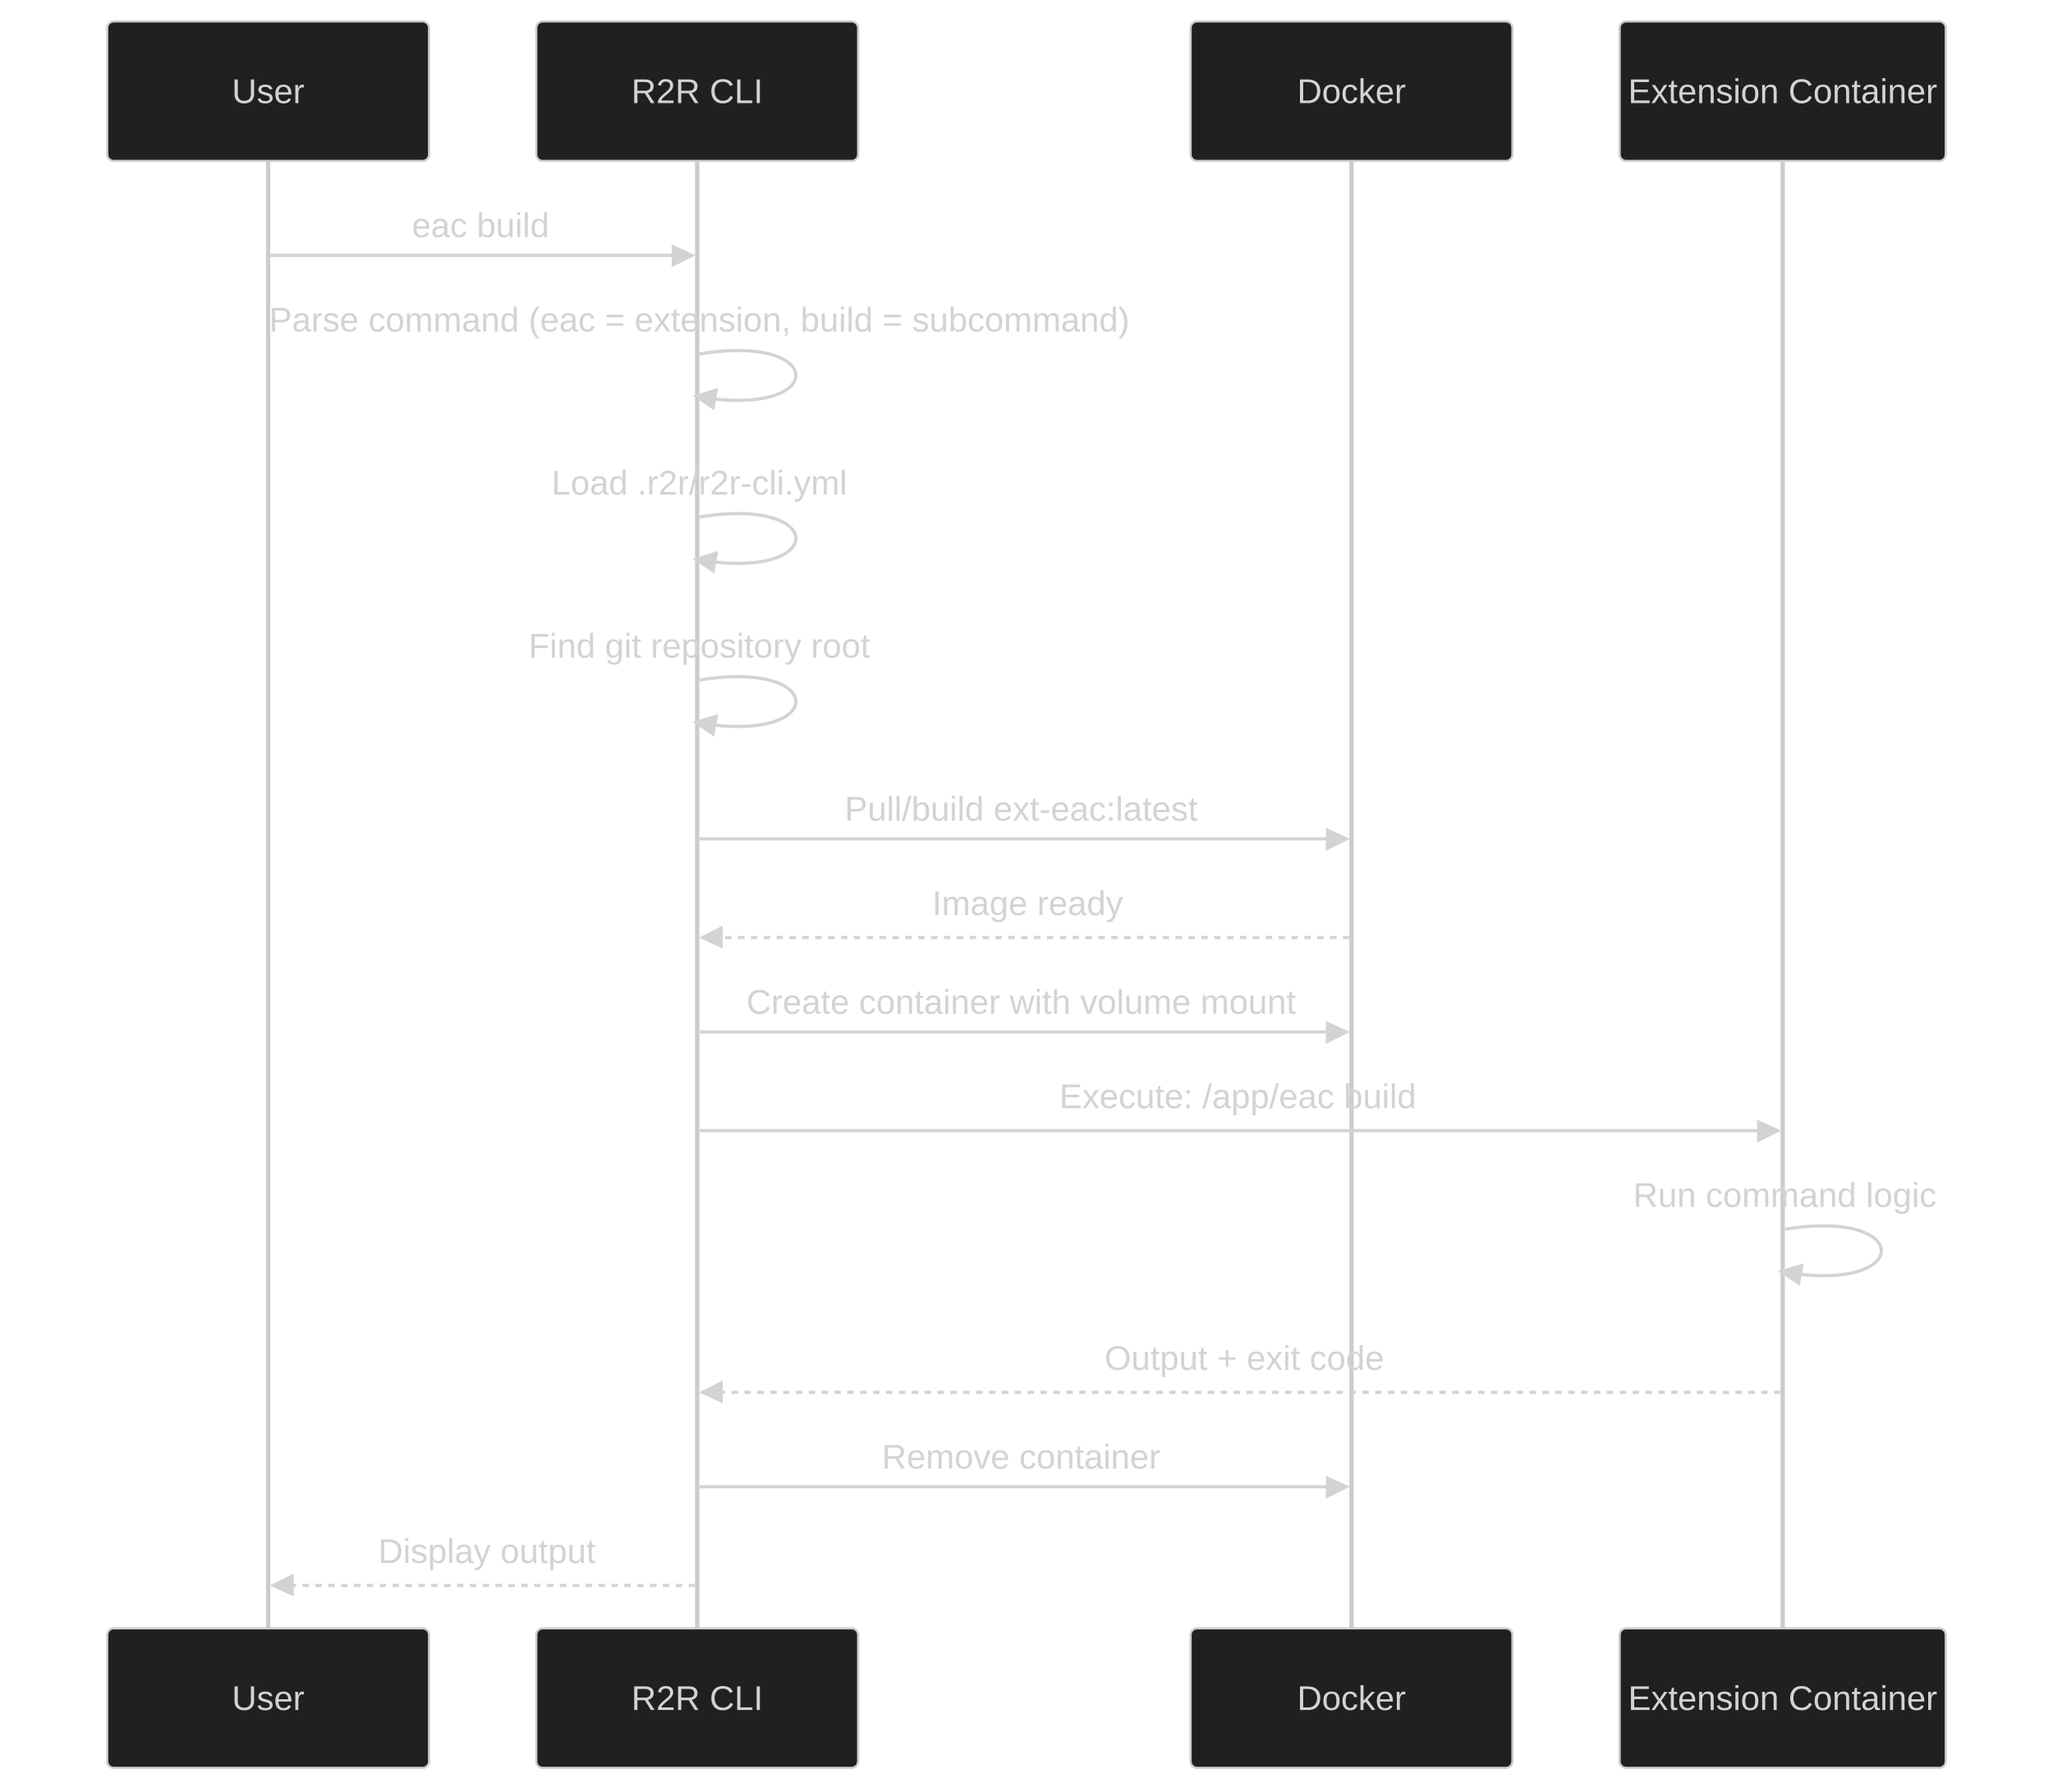
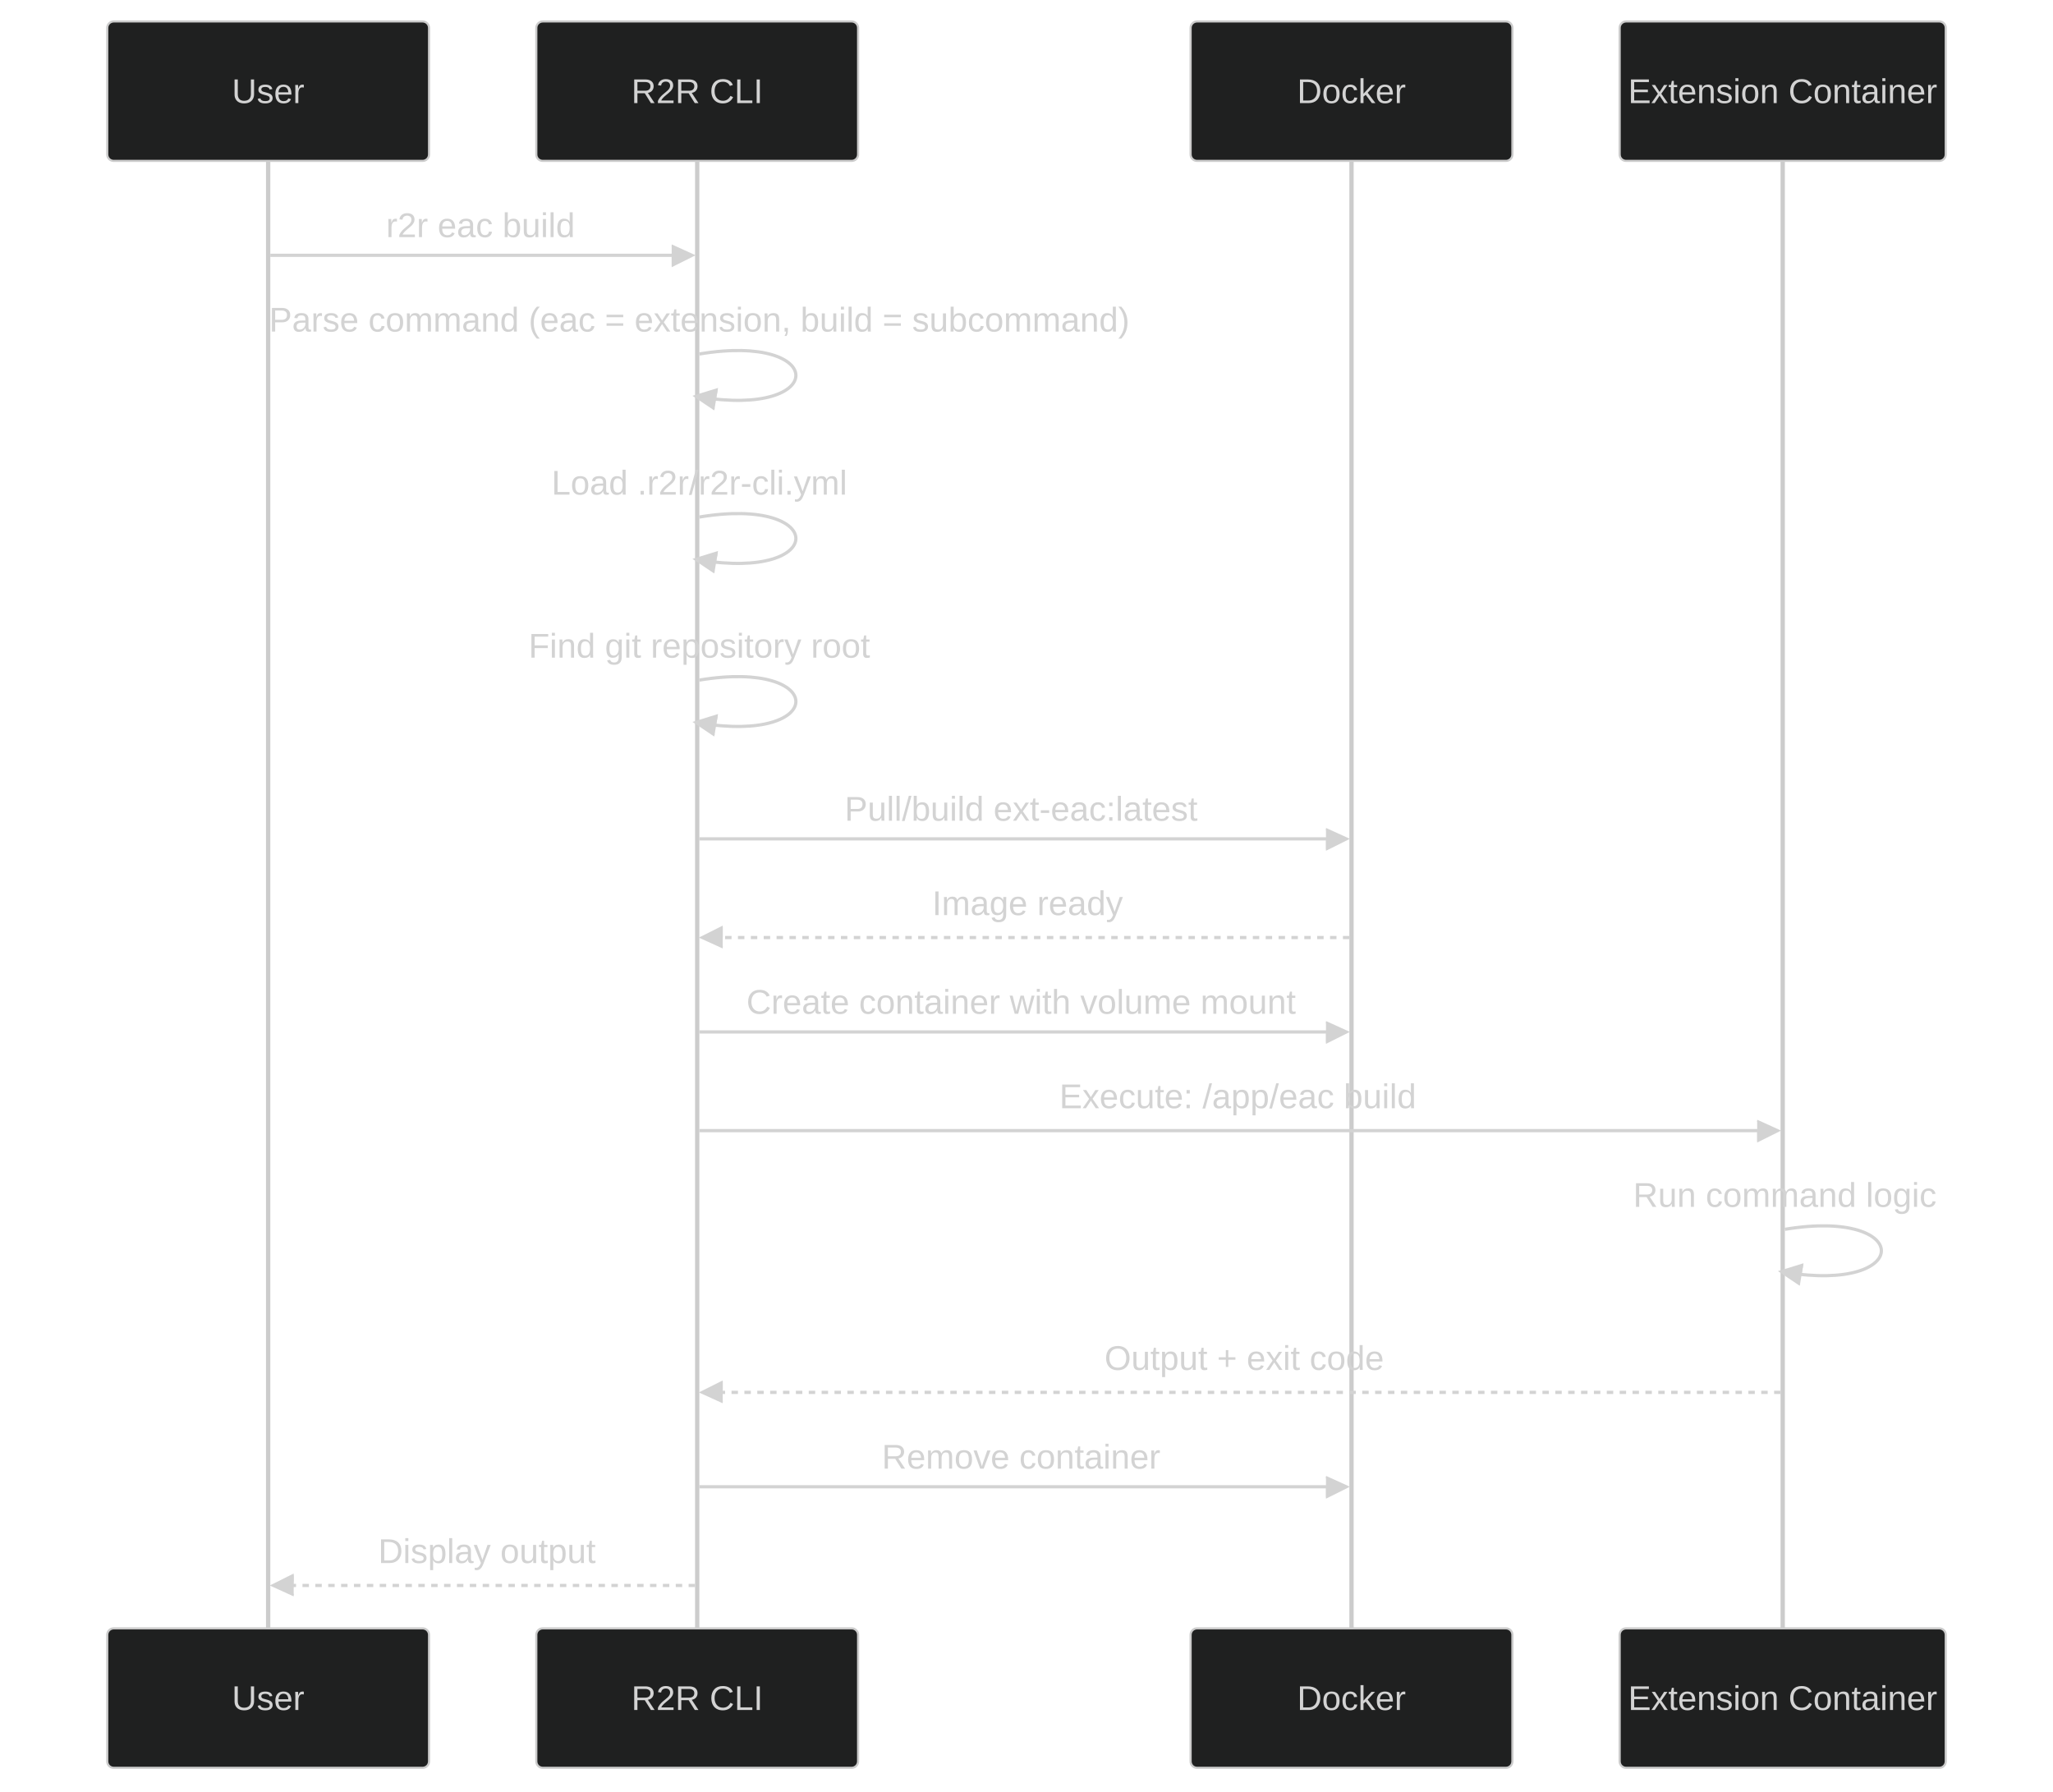
<svg xmlns="http://www.w3.org/2000/svg" id="my-svg" width="100%" style="max-width: 957px; background-color: transparent;" viewBox="-50 -10 957 835" role="graphics-document document" aria-roledescription="sequence">
  <g>
    <rect x="705" y="749" fill="#eaeaea" stroke="#666" width="152" height="65" name="Container" rx="3" ry="3" class="actor actor-bottom" />
    <text x="781" y="781.5" dominant-baseline="central" alignment-baseline="central" class="actor actor-box" style="text-anchor: middle; font-size: 16px; font-weight: 400;">
      <tspan x="781" dy="0">Extension Container</tspan>
    </text>
  </g>
  <g>
    <rect x="505" y="749" fill="#eaeaea" stroke="#666" width="150" height="65" name="Docker" rx="3" ry="3" class="actor actor-bottom" />
    <text x="580" y="781.5" dominant-baseline="central" alignment-baseline="central" class="actor actor-box" style="text-anchor: middle; font-size: 16px; font-weight: 400;">
      <tspan x="580" dy="0">Docker</tspan>
    </text>
  </g>
  <g>
    <rect x="200" y="749" fill="#eaeaea" stroke="#666" width="150" height="65" name="CLI" rx="3" ry="3" class="actor actor-bottom" />
    <text x="275" y="781.5" dominant-baseline="central" alignment-baseline="central" class="actor actor-box" style="text-anchor: middle; font-size: 16px; font-weight: 400;">
      <tspan x="275" dy="0">R2R CLI</tspan>
    </text>
  </g>
  <g>
    <rect x="0" y="749" fill="#eaeaea" stroke="#666" width="150" height="65" name="User" rx="3" ry="3" class="actor actor-bottom" />
    <text x="75" y="781.5" dominant-baseline="central" alignment-baseline="central" class="actor actor-box" style="text-anchor: middle; font-size: 16px; font-weight: 400;">
      <tspan x="75" dy="0">User</tspan>
    </text>
  </g>
  <g>
    <line id="actor3" x1="781" y1="65" x2="781" y2="749" class="actor-line 200" stroke-width="0.5px" stroke="#999" name="Container" />
    <g id="root-3">
      <rect x="705" y="0" fill="#eaeaea" stroke="#666" width="152" height="65" name="Container" rx="3" ry="3" class="actor actor-top" />
      <text x="781" y="32.5" dominant-baseline="central" alignment-baseline="central" class="actor actor-box" style="text-anchor: middle; font-size: 16px; font-weight: 400;">
        <tspan x="781" dy="0">Extension Container</tspan>
      </text>
    </g>
  </g>
  <g>
    <line id="actor2" x1="580" y1="65" x2="580" y2="749" class="actor-line 200" stroke-width="0.5px" stroke="#999" name="Docker" />
    <g id="root-2">
      <rect x="505" y="0" fill="#eaeaea" stroke="#666" width="150" height="65" name="Docker" rx="3" ry="3" class="actor actor-top" />
      <text x="580" y="32.5" dominant-baseline="central" alignment-baseline="central" class="actor actor-box" style="text-anchor: middle; font-size: 16px; font-weight: 400;">
        <tspan x="580" dy="0">Docker</tspan>
      </text>
    </g>
  </g>
  <g>
    <line id="actor1" x1="275" y1="65" x2="275" y2="749" class="actor-line 200" stroke-width="0.5px" stroke="#999" name="CLI" />
    <g id="root-1">
      <rect x="200" y="0" fill="#eaeaea" stroke="#666" width="150" height="65" name="CLI" rx="3" ry="3" class="actor actor-top" />
      <text x="275" y="32.5" dominant-baseline="central" alignment-baseline="central" class="actor actor-box" style="text-anchor: middle; font-size: 16px; font-weight: 400;">
        <tspan x="275" dy="0">R2R CLI</tspan>
      </text>
    </g>
  </g>
  <g>
    <line id="actor0" x1="75" y1="65" x2="75" y2="749" class="actor-line 200" stroke-width="0.5px" stroke="#999" name="User" />
    <g id="root-0">
      <rect x="0" y="0" fill="#eaeaea" stroke="#666" width="150" height="65" name="User" rx="3" ry="3" class="actor actor-top" />
      <text x="75" y="32.5" dominant-baseline="central" alignment-baseline="central" class="actor actor-box" style="text-anchor: middle; font-size: 16px; font-weight: 400;">
        <tspan x="75" dy="0">User</tspan>
      </text>
    </g>
  </g>
  <style>#my-svg{font-family:"trebuchet ms",verdana,arial,sans-serif;font-size:16px;fill:#ccc;}@keyframes edge-animation-frame{from{stroke-dashoffset:0;}}@keyframes dash{to{stroke-dashoffset:0;}}#my-svg .edge-animation-slow{stroke-dasharray:9,5!important;stroke-dashoffset:900;animation:dash 50s linear infinite;stroke-linecap:round;}#my-svg .edge-animation-fast{stroke-dasharray:9,5!important;stroke-dashoffset:900;animation:dash 20s linear infinite;stroke-linecap:round;}#my-svg .error-icon{fill:#a44141;}#my-svg .error-text{fill:#ddd;stroke:#ddd;}#my-svg .edge-thickness-normal{stroke-width:1px;}#my-svg .edge-thickness-thick{stroke-width:3.5px;}#my-svg .edge-pattern-solid{stroke-dasharray:0;}#my-svg .edge-thickness-invisible{stroke-width:0;fill:none;}#my-svg .edge-pattern-dashed{stroke-dasharray:3;}#my-svg .edge-pattern-dotted{stroke-dasharray:2;}#my-svg .marker{fill:lightgrey;stroke:lightgrey;}#my-svg .marker.cross{stroke:lightgrey;}#my-svg svg{font-family:"trebuchet ms",verdana,arial,sans-serif;font-size:16px;}#my-svg p{margin:0;}#my-svg .actor{stroke:#ccc;fill:#1f2020;}#my-svg text.actor&gt;tspan{fill:lightgrey;stroke:none;}#my-svg .actor-line{stroke:#ccc;}#my-svg .innerArc{stroke-width:1.5;stroke-dasharray:none;}#my-svg .messageLine0{stroke-width:1.5;stroke-dasharray:none;stroke:lightgrey;}#my-svg .messageLine1{stroke-width:1.5;stroke-dasharray:2,2;stroke:lightgrey;}#my-svg #arrowhead path{fill:lightgrey;stroke:lightgrey;}#my-svg .sequenceNumber{fill:black;}#my-svg #sequencenumber{fill:lightgrey;}#my-svg #crosshead path{fill:lightgrey;stroke:lightgrey;}#my-svg .messageText{fill:lightgrey;stroke:none;}#my-svg .labelBox{stroke:#ccc;fill:#1f2020;}#my-svg .labelText,#my-svg .labelText&gt;tspan{fill:lightgrey;stroke:none;}#my-svg .loopText,#my-svg .loopText&gt;tspan{fill:lightgrey;stroke:none;}#my-svg .loopLine{stroke-width:2px;stroke-dasharray:2,2;stroke:#ccc;fill:#ccc;}#my-svg .note{stroke:hsl(180, 0%, 18.353%);fill:hsl(180, 1.587%, 28.353%);}#my-svg .noteText,#my-svg .noteText&gt;tspan{fill:rgb(183.848, 181.552, 181.552);stroke:none;}#my-svg .activation0{fill:hsl(180, 1.587%, 28.353%);stroke:#ccc;}#my-svg .activation1{fill:hsl(180, 1.587%, 28.353%);stroke:#ccc;}#my-svg .activation2{fill:hsl(180, 1.587%, 28.353%);stroke:#ccc;}#my-svg .actorPopupMenu{position:absolute;}#my-svg .actorPopupMenuPanel{position:absolute;fill:#1f2020;box-shadow:0px 8px 16px 0px rgba(0,0,0,0.2);filter:drop-shadow(3px 5px 2px rgb(0 0 0 / 0.4));}#my-svg .actor-man line{stroke:#ccc;fill:#1f2020;}#my-svg .actor-man circle,#my-svg line{stroke:#ccc;fill:#1f2020;stroke-width:2px;}#my-svg :root{--mermaid-font-family:"trebuchet ms",verdana,arial,sans-serif;}</style>
  <g />
  <defs>
    <symbol id="computer" width="24" height="24">
      <path transform="scale(.5)" d="M2 2v13h20v-13h-20zm18 11h-16v-9h16v9zm-10.228 6l.466-1h3.524l.467 1h-4.457zm14.228 3h-24l2-6h2.104l-1.33 4h18.45l-1.297-4h2.073l2 6zm-5-10h-14v-7h14v7z" />
    </symbol>
  </defs>
  <defs>
    <symbol id="database" fill-rule="evenodd" clip-rule="evenodd">
      <path transform="scale(.5)" d="M12.258.001l.256.004.255.005.253.008.251.01.249.012.247.015.246.016.242.019.241.02.239.023.236.024.233.027.231.028.229.031.225.032.223.034.22.036.217.038.214.04.211.041.208.043.205.045.201.046.198.048.194.05.191.051.187.053.183.054.18.056.175.057.172.059.168.06.163.061.16.063.155.064.15.066.074.033.073.033.071.034.07.034.069.035.068.035.067.035.066.035.064.036.064.036.062.036.06.036.06.037.058.037.058.037.055.038.055.038.053.038.052.038.051.039.05.039.048.039.047.039.045.04.044.04.043.04.041.04.04.041.039.041.037.041.036.041.034.041.033.042.032.042.03.042.029.042.027.042.026.043.024.043.023.043.021.043.02.043.018.044.017.043.015.044.013.044.012.044.011.045.009.044.007.045.006.045.004.045.002.045.001.045v17l-.001.045-.002.045-.004.045-.006.045-.007.045-.009.044-.011.045-.012.044-.013.044-.015.044-.017.043-.018.044-.02.043-.021.043-.023.043-.024.043-.026.043-.027.042-.029.042-.03.042-.032.042-.033.042-.034.041-.036.041-.037.041-.039.041-.04.041-.041.04-.043.04-.044.04-.045.04-.047.039-.048.039-.05.039-.051.039-.052.038-.053.038-.055.038-.055.038-.058.037-.058.037-.06.037-.06.036-.062.036-.064.036-.064.036-.066.035-.067.035-.068.035-.069.035-.07.034-.071.034-.073.033-.074.033-.15.066-.155.064-.16.063-.163.061-.168.06-.172.059-.175.057-.18.056-.183.054-.187.053-.191.051-.194.05-.198.048-.201.046-.205.045-.208.043-.211.041-.214.04-.217.038-.22.036-.223.034-.225.032-.229.031-.231.028-.233.027-.236.024-.239.023-.241.02-.242.019-.246.016-.247.015-.249.012-.251.01-.253.008-.255.005-.256.004-.258.001-.258-.001-.256-.004-.255-.005-.253-.008-.251-.01-.249-.012-.247-.015-.245-.016-.243-.019-.241-.02-.238-.023-.236-.024-.234-.027-.231-.028-.228-.031-.226-.032-.223-.034-.22-.036-.217-.038-.214-.04-.211-.041-.208-.043-.204-.045-.201-.046-.198-.048-.195-.05-.19-.051-.187-.053-.184-.054-.179-.056-.176-.057-.172-.059-.167-.06-.164-.061-.159-.063-.155-.064-.151-.066-.074-.033-.072-.033-.072-.034-.07-.034-.069-.035-.068-.035-.067-.035-.066-.035-.064-.036-.063-.036-.062-.036-.061-.036-.06-.037-.058-.037-.057-.037-.056-.038-.055-.038-.053-.038-.052-.038-.051-.039-.049-.039-.049-.039-.046-.039-.046-.04-.044-.04-.043-.04-.041-.04-.04-.041-.039-.041-.037-.041-.036-.041-.034-.041-.033-.042-.032-.042-.03-.042-.029-.042-.027-.042-.026-.043-.024-.043-.023-.043-.021-.043-.02-.043-.018-.044-.017-.043-.015-.044-.013-.044-.012-.044-.011-.045-.009-.044-.007-.045-.006-.045-.004-.045-.002-.045-.001-.045v-17l.001-.045.002-.045.004-.045.006-.045.007-.045.009-.044.011-.045.012-.044.013-.044.015-.044.017-.043.018-.044.02-.043.021-.043.023-.043.024-.043.026-.043.027-.042.029-.042.03-.042.032-.042.033-.042.034-.041.036-.041.037-.041.039-.041.04-.041.041-.04.043-.04.044-.04.046-.04.046-.039.049-.039.049-.039.051-.039.052-.038.053-.038.055-.038.056-.038.057-.037.058-.037.06-.037.061-.036.062-.036.063-.036.064-.036.066-.035.067-.035.068-.035.069-.035.07-.034.072-.034.072-.033.074-.033.151-.066.155-.064.159-.063.164-.061.167-.06.172-.059.176-.057.179-.056.184-.054.187-.053.19-.051.195-.05.198-.048.201-.046.204-.045.208-.043.211-.041.214-.04.217-.038.22-.036.223-.034.226-.032.228-.031.231-.028.234-.027.236-.024.238-.023.241-.02.243-.019.245-.016.247-.015.249-.012.251-.01.253-.008.255-.005.256-.004.258-.001.258.001zm-9.258 20.499v.01l.001.021.003.021.004.022.005.021.006.022.007.022.009.023.01.022.011.023.012.023.013.023.015.023.016.024.017.023.018.024.019.024.021.024.022.025.023.024.024.025.052.049.056.05.061.051.066.051.07.051.075.051.079.052.084.052.088.052.092.052.097.052.102.051.105.052.11.052.114.051.119.051.123.051.127.05.131.05.135.05.139.048.144.049.147.047.152.047.155.047.16.045.163.045.167.043.171.043.176.041.178.041.183.039.187.039.19.037.194.035.197.035.202.033.204.031.209.03.212.029.216.027.219.025.222.024.226.021.23.02.233.018.236.016.24.015.243.012.246.01.249.008.253.005.256.004.259.001.26-.001.257-.004.254-.005.25-.008.247-.011.244-.012.241-.014.237-.016.233-.018.231-.021.226-.021.224-.024.22-.026.216-.027.212-.028.21-.031.205-.031.202-.034.198-.034.194-.036.191-.037.187-.039.183-.04.179-.04.175-.042.172-.043.168-.044.163-.045.16-.046.155-.046.152-.047.148-.048.143-.049.139-.049.136-.05.131-.05.126-.05.123-.051.118-.052.114-.051.11-.052.106-.052.101-.052.096-.052.092-.052.088-.053.083-.051.079-.052.074-.052.07-.051.065-.051.06-.051.056-.05.051-.05.023-.024.023-.025.021-.024.02-.024.019-.024.018-.024.017-.024.015-.023.014-.024.013-.023.012-.023.01-.023.01-.022.008-.022.006-.022.006-.022.004-.022.004-.021.001-.021.001-.021v-4.127l-.077.055-.08.053-.083.054-.085.053-.087.052-.09.052-.093.051-.095.05-.097.05-.1.049-.102.049-.105.048-.106.047-.109.047-.111.046-.114.045-.115.045-.118.044-.12.043-.122.042-.124.042-.126.041-.128.04-.13.04-.132.038-.134.038-.135.037-.138.037-.139.035-.142.035-.143.034-.144.033-.147.032-.148.031-.15.03-.151.03-.153.029-.154.027-.156.027-.158.026-.159.025-.161.024-.162.023-.163.022-.165.021-.166.02-.167.019-.169.018-.169.017-.171.016-.173.015-.173.014-.175.013-.175.012-.177.011-.178.01-.179.008-.179.008-.181.006-.182.005-.182.004-.184.003-.184.002h-.37l-.184-.002-.184-.003-.182-.004-.182-.005-.181-.006-.179-.008-.179-.008-.178-.01-.176-.011-.176-.012-.175-.013-.173-.014-.172-.015-.171-.016-.17-.017-.169-.018-.167-.019-.166-.02-.165-.021-.163-.022-.162-.023-.161-.024-.159-.025-.157-.026-.156-.027-.155-.027-.153-.029-.151-.03-.15-.03-.148-.031-.146-.032-.145-.033-.143-.034-.141-.035-.14-.035-.137-.037-.136-.037-.134-.038-.132-.038-.13-.04-.128-.04-.126-.041-.124-.042-.122-.042-.12-.044-.117-.043-.116-.045-.113-.045-.112-.046-.109-.047-.106-.047-.105-.048-.102-.049-.1-.049-.097-.05-.095-.05-.093-.052-.09-.051-.087-.052-.085-.053-.083-.054-.08-.054-.077-.054v4.127zm0-5.654v.011l.001.021.003.021.004.021.005.022.006.022.007.022.009.022.01.022.011.023.012.023.013.023.015.024.016.023.017.024.018.024.019.024.021.024.022.024.023.025.024.024.052.05.056.05.061.05.066.051.07.051.075.052.079.051.084.052.088.052.092.052.097.052.102.052.105.052.11.051.114.051.119.052.123.05.127.051.131.05.135.049.139.049.144.048.147.048.152.047.155.046.16.045.163.045.167.044.171.042.176.042.178.04.183.04.187.038.19.037.194.036.197.034.202.033.204.032.209.03.212.028.216.027.219.025.222.024.226.022.23.02.233.018.236.016.24.014.243.012.246.01.249.008.253.006.256.003.259.001.26-.001.257-.003.254-.006.25-.008.247-.01.244-.012.241-.015.237-.016.233-.018.231-.02.226-.022.224-.024.22-.025.216-.027.212-.029.21-.03.205-.032.202-.033.198-.035.194-.036.191-.037.187-.039.183-.039.179-.041.175-.042.172-.043.168-.044.163-.045.16-.045.155-.047.152-.047.148-.048.143-.048.139-.05.136-.049.131-.05.126-.051.123-.051.118-.051.114-.052.11-.052.106-.052.101-.052.096-.052.092-.052.088-.052.083-.052.079-.052.074-.051.07-.052.065-.051.06-.05.056-.051.051-.049.023-.025.023-.024.021-.025.02-.024.019-.024.018-.024.017-.024.015-.023.014-.023.013-.024.012-.022.01-.023.01-.023.008-.022.006-.022.006-.022.004-.021.004-.022.001-.021.001-.021v-4.139l-.077.054-.08.054-.083.054-.085.052-.087.053-.09.051-.093.051-.095.051-.097.05-.1.049-.102.049-.105.048-.106.047-.109.047-.111.046-.114.045-.115.044-.118.044-.12.044-.122.042-.124.042-.126.041-.128.04-.13.039-.132.039-.134.038-.135.037-.138.036-.139.036-.142.035-.143.033-.144.033-.147.033-.148.031-.15.03-.151.03-.153.028-.154.028-.156.027-.158.026-.159.025-.161.024-.162.023-.163.022-.165.021-.166.02-.167.019-.169.018-.169.017-.171.016-.173.015-.173.014-.175.013-.175.012-.177.011-.178.009-.179.009-.179.007-.181.007-.182.005-.182.004-.184.003-.184.002h-.37l-.184-.002-.184-.003-.182-.004-.182-.005-.181-.007-.179-.007-.179-.009-.178-.009-.176-.011-.176-.012-.175-.013-.173-.014-.172-.015-.171-.016-.17-.017-.169-.018-.167-.019-.166-.02-.165-.021-.163-.022-.162-.023-.161-.024-.159-.025-.157-.026-.156-.027-.155-.028-.153-.028-.151-.03-.15-.03-.148-.031-.146-.033-.145-.033-.143-.033-.141-.035-.14-.036-.137-.036-.136-.037-.134-.038-.132-.039-.13-.039-.128-.04-.126-.041-.124-.042-.122-.043-.12-.043-.117-.044-.116-.044-.113-.046-.112-.046-.109-.046-.106-.047-.105-.048-.102-.049-.1-.049-.097-.05-.095-.051-.093-.051-.09-.051-.087-.053-.085-.052-.083-.054-.08-.054-.077-.054v4.139zm0-5.666v.011l.001.02.003.022.004.021.005.022.006.021.007.022.009.023.01.022.011.023.012.023.013.023.015.023.016.024.017.024.018.023.019.024.021.025.022.024.023.024.024.025.052.05.056.05.061.05.066.051.07.051.075.052.079.051.084.052.088.052.092.052.097.052.102.052.105.051.11.052.114.051.119.051.123.051.127.05.131.05.135.05.139.049.144.048.147.048.152.047.155.046.16.045.163.045.167.043.171.043.176.042.178.04.183.04.187.038.19.037.194.036.197.034.202.033.204.032.209.03.212.028.216.027.219.025.222.024.226.021.23.02.233.018.236.017.24.014.243.012.246.01.249.008.253.006.256.003.259.001.26-.001.257-.003.254-.006.25-.008.247-.01.244-.013.241-.014.237-.016.233-.018.231-.02.226-.022.224-.024.22-.025.216-.027.212-.029.21-.03.205-.032.202-.033.198-.035.194-.036.191-.037.187-.039.183-.039.179-.041.175-.042.172-.043.168-.044.163-.045.16-.045.155-.047.152-.047.148-.048.143-.049.139-.049.136-.049.131-.051.126-.05.123-.051.118-.052.114-.051.11-.052.106-.052.101-.052.096-.052.092-.052.088-.052.083-.052.079-.052.074-.052.07-.051.065-.051.06-.051.056-.05.051-.049.023-.025.023-.025.021-.024.02-.024.019-.024.018-.024.017-.024.015-.023.014-.024.013-.023.012-.023.01-.022.01-.023.008-.022.006-.022.006-.022.004-.022.004-.021.001-.021.001-.021v-4.153l-.077.054-.08.054-.083.053-.085.053-.087.053-.09.051-.093.051-.095.051-.097.05-.1.049-.102.048-.105.048-.106.048-.109.046-.111.046-.114.046-.115.044-.118.044-.12.043-.122.043-.124.042-.126.041-.128.04-.13.039-.132.039-.134.038-.135.037-.138.036-.139.036-.142.034-.143.034-.144.033-.147.032-.148.032-.15.03-.151.03-.153.028-.154.028-.156.027-.158.026-.159.024-.161.024-.162.023-.163.023-.165.021-.166.02-.167.019-.169.018-.169.017-.171.016-.173.015-.173.014-.175.013-.175.012-.177.01-.178.01-.179.009-.179.007-.181.006-.182.006-.182.004-.184.003-.184.001-.185.001-.185-.001-.184-.001-.184-.003-.182-.004-.182-.006-.181-.006-.179-.007-.179-.009-.178-.01-.176-.01-.176-.012-.175-.013-.173-.014-.172-.015-.171-.016-.17-.017-.169-.018-.167-.019-.166-.02-.165-.021-.163-.023-.162-.023-.161-.024-.159-.024-.157-.026-.156-.027-.155-.028-.153-.028-.151-.03-.15-.03-.148-.032-.146-.032-.145-.033-.143-.034-.141-.034-.14-.036-.137-.036-.136-.037-.134-.038-.132-.039-.13-.039-.128-.041-.126-.041-.124-.041-.122-.043-.12-.043-.117-.044-.116-.044-.113-.046-.112-.046-.109-.046-.106-.048-.105-.048-.102-.048-.1-.05-.097-.049-.095-.051-.093-.051-.09-.052-.087-.052-.085-.053-.083-.053-.08-.054-.077-.054v4.153zm8.74-8.179l-.257.004-.254.005-.25.008-.247.011-.244.012-.241.014-.237.016-.233.018-.231.021-.226.022-.224.023-.22.026-.216.027-.212.028-.21.031-.205.032-.202.033-.198.034-.194.036-.191.038-.187.038-.183.04-.179.041-.175.042-.172.043-.168.043-.163.045-.16.046-.155.046-.152.048-.148.048-.143.048-.139.049-.136.05-.131.05-.126.051-.123.051-.118.051-.114.052-.11.052-.106.052-.101.052-.096.052-.092.052-.088.052-.083.052-.079.052-.074.051-.07.052-.065.051-.06.05-.056.05-.051.05-.023.025-.023.024-.021.024-.02.025-.019.024-.018.024-.017.023-.015.024-.014.023-.013.023-.012.023-.01.023-.01.022-.008.022-.006.023-.006.021-.004.022-.004.021-.001.021-.001.021.001.021.001.021.004.021.004.022.006.021.006.023.008.022.01.022.01.023.012.023.013.023.014.023.015.024.017.023.018.024.019.024.02.025.021.024.023.024.023.025.051.05.056.05.06.05.065.051.07.052.074.051.079.052.083.052.088.052.092.052.096.052.101.052.106.052.11.052.114.052.118.051.123.051.126.051.131.05.136.05.139.049.143.048.148.048.152.048.155.046.16.046.163.045.168.043.172.043.175.042.179.041.183.04.187.038.191.038.194.036.198.034.202.033.205.032.21.031.212.028.216.027.22.026.224.023.226.022.231.021.233.018.237.016.241.014.244.012.247.011.25.008.254.005.257.004.26.001.26-.001.257-.004.254-.005.25-.008.247-.011.244-.012.241-.014.237-.016.233-.018.231-.021.226-.022.224-.023.22-.026.216-.027.212-.028.21-.031.205-.032.202-.033.198-.034.194-.036.191-.038.187-.038.183-.04.179-.041.175-.042.172-.043.168-.043.163-.045.16-.046.155-.046.152-.048.148-.048.143-.048.139-.049.136-.05.131-.05.126-.051.123-.051.118-.051.114-.052.11-.052.106-.052.101-.052.096-.052.092-.052.088-.052.083-.052.079-.052.074-.051.07-.052.065-.051.06-.05.056-.05.051-.05.023-.025.023-.024.021-.024.02-.025.019-.024.018-.024.017-.023.015-.024.014-.023.013-.023.012-.023.01-.023.01-.022.008-.022.006-.023.006-.021.004-.022.004-.021.001-.021.001-.021-.001-.021-.001-.021-.004-.021-.004-.022-.006-.021-.006-.023-.008-.022-.01-.022-.01-.023-.012-.023-.013-.023-.014-.023-.015-.024-.017-.023-.018-.024-.019-.024-.02-.025-.021-.024-.023-.024-.023-.025-.051-.05-.056-.05-.06-.05-.065-.051-.07-.052-.074-.051-.079-.052-.083-.052-.088-.052-.092-.052-.096-.052-.101-.052-.106-.052-.11-.052-.114-.052-.118-.051-.123-.051-.126-.051-.131-.05-.136-.05-.139-.049-.143-.048-.148-.048-.152-.048-.155-.046-.16-.046-.163-.045-.168-.043-.172-.043-.175-.042-.179-.041-.183-.04-.187-.038-.191-.038-.194-.036-.198-.034-.202-.033-.205-.032-.21-.031-.212-.028-.216-.027-.22-.026-.224-.023-.226-.022-.231-.021-.233-.018-.237-.016-.241-.014-.244-.012-.247-.011-.25-.008-.254-.005-.257-.004-.26-.001-.26.001z" />
    </symbol>
  </defs>
  <defs>
    <symbol id="clock" width="24" height="24">
      <path transform="scale(.5)" d="M12 2c5.514 0 10 4.486 10 10s-4.486 10-10 10-10-4.486-10-10 4.486-10 10-10zm0-2c-6.627 0-12 5.373-12 12s5.373 12 12 12 12-5.373 12-12-5.373-12-12-12zm5.848 12.459c.202.038.202.333.001.372-1.907.361-6.045 1.111-6.547 1.111-.719 0-1.301-.582-1.301-1.301 0-.512.77-5.447 1.125-7.445.034-.192.312-.181.343.014l.985 6.238 5.394 1.011z" />
    </symbol>
  </defs>
  <defs>
    <marker id="arrowhead" refX="7.9" refY="5" markerUnits="userSpaceOnUse" markerWidth="12" markerHeight="12" orient="auto-start-reverse">
      <path d="M -1 0 L 10 5 L 0 10 z" />
    </marker>
  </defs>
  <defs>
    <marker id="crosshead" markerWidth="15" markerHeight="8" orient="auto" refX="4" refY="4.5">
      <path fill="none" stroke="#000000" stroke-width="1pt" d="M 1,2 L 6,7 M 6,2 L 1,7" style="stroke-dasharray: 0, 0;" />
    </marker>
  </defs>
  <defs>
    <marker id="filled-head" refX="15.5" refY="7" markerWidth="20" markerHeight="28" orient="auto">
      <path d="M 18,7 L9,13 L14,7 L9,1 Z" />
    </marker>
  </defs>
  <defs>
    <marker id="sequencenumber" refX="15" refY="15" markerWidth="60" markerHeight="40" orient="auto">
      <circle cx="15" cy="15" r="6" />
    </marker>
  </defs>
-   <text x="174" y="80" text-anchor="middle" dominant-baseline="middle" alignment-baseline="middle" class="messageText" dy="1em" style="font-size: 16px; font-weight: 400;">eac build</text>
+   <text x="174" y="80" text-anchor="middle" dominant-baseline="middle" alignment-baseline="middle" class="messageText" dy="1em" style="font-size: 16px; font-weight: 400;">r2r eac build</text>
  <line x1="76" y1="109" x2="271" y2="109" class="messageLine0" stroke-width="2" stroke="none" marker-end="url(#arrowhead)" style="fill: none;" />
  <text x="276" y="124" text-anchor="middle" dominant-baseline="middle" alignment-baseline="middle" class="messageText" dy="1em" style="font-size: 16px; font-weight: 400;">Parse command (eac = extension, build = subcommand)</text>
  <path d="M 276,155 C 336,145 336,185 276,175" class="messageLine0" stroke-width="2" stroke="none" marker-end="url(#arrowhead)" style="fill: none;" />
  <text x="276" y="200" text-anchor="middle" dominant-baseline="middle" alignment-baseline="middle" class="messageText" dy="1em" style="font-size: 16px; font-weight: 400;">Load .r2r/r2r-cli.yml</text>
  <path d="M 276,231 C 336,221 336,261 276,251" class="messageLine0" stroke-width="2" stroke="none" marker-end="url(#arrowhead)" style="fill: none;" />
  <text x="276" y="276" text-anchor="middle" dominant-baseline="middle" alignment-baseline="middle" class="messageText" dy="1em" style="font-size: 16px; font-weight: 400;">Find git repository root</text>
  <path d="M 276,307 C 336,297 336,337 276,327" class="messageLine0" stroke-width="2" stroke="none" marker-end="url(#arrowhead)" style="fill: none;" />
  <text x="426" y="352" text-anchor="middle" dominant-baseline="middle" alignment-baseline="middle" class="messageText" dy="1em" style="font-size: 16px; font-weight: 400;">Pull/build ext-eac:latest</text>
  <line x1="276" y1="381" x2="576" y2="381" class="messageLine0" stroke-width="2" stroke="none" marker-end="url(#arrowhead)" style="fill: none;" />
  <text x="429" y="396" text-anchor="middle" dominant-baseline="middle" alignment-baseline="middle" class="messageText" dy="1em" style="font-size: 16px; font-weight: 400;">Image ready</text>
  <line x1="579" y1="427" x2="279" y2="427" class="messageLine1" stroke-width="2" stroke="none" marker-end="url(#arrowhead)" style="stroke-dasharray: 3, 3; fill: none;" />
  <text x="426" y="442" text-anchor="middle" dominant-baseline="middle" alignment-baseline="middle" class="messageText" dy="1em" style="font-size: 16px; font-weight: 400;">Create container with volume mount</text>
  <line x1="276" y1="471" x2="576" y2="471" class="messageLine0" stroke-width="2" stroke="none" marker-end="url(#arrowhead)" style="fill: none;" />
  <text x="527" y="486" text-anchor="middle" dominant-baseline="middle" alignment-baseline="middle" class="messageText" dy="1em" style="font-size: 16px; font-weight: 400;">Execute: /app/eac build</text>
  <line x1="276" y1="517" x2="777" y2="517" class="messageLine0" stroke-width="2" stroke="none" marker-end="url(#arrowhead)" style="fill: none;" />
  <text x="782" y="532" text-anchor="middle" dominant-baseline="middle" alignment-baseline="middle" class="messageText" dy="1em" style="font-size: 16px; font-weight: 400;">Run command logic</text>
  <path d="M 782,563 C 842,553 842,593 782,583" class="messageLine0" stroke-width="2" stroke="none" marker-end="url(#arrowhead)" style="fill: none;" />
  <text x="530" y="608" text-anchor="middle" dominant-baseline="middle" alignment-baseline="middle" class="messageText" dy="1em" style="font-size: 16px; font-weight: 400;">Output + exit code</text>
  <line x1="780" y1="639" x2="279" y2="639" class="messageLine1" stroke-width="2" stroke="none" marker-end="url(#arrowhead)" style="stroke-dasharray: 3, 3; fill: none;" />
  <text x="426" y="654" text-anchor="middle" dominant-baseline="middle" alignment-baseline="middle" class="messageText" dy="1em" style="font-size: 16px; font-weight: 400;">Remove container</text>
  <line x1="276" y1="683" x2="576" y2="683" class="messageLine0" stroke-width="2" stroke="none" marker-end="url(#arrowhead)" style="fill: none;" />
  <text x="177" y="698" text-anchor="middle" dominant-baseline="middle" alignment-baseline="middle" class="messageText" dy="1em" style="font-size: 16px; font-weight: 400;">Display output</text>
  <line x1="274" y1="729" x2="79" y2="729" class="messageLine1" stroke-width="2" stroke="none" marker-end="url(#arrowhead)" style="stroke-dasharray: 3, 3; fill: none;" />
</svg>
